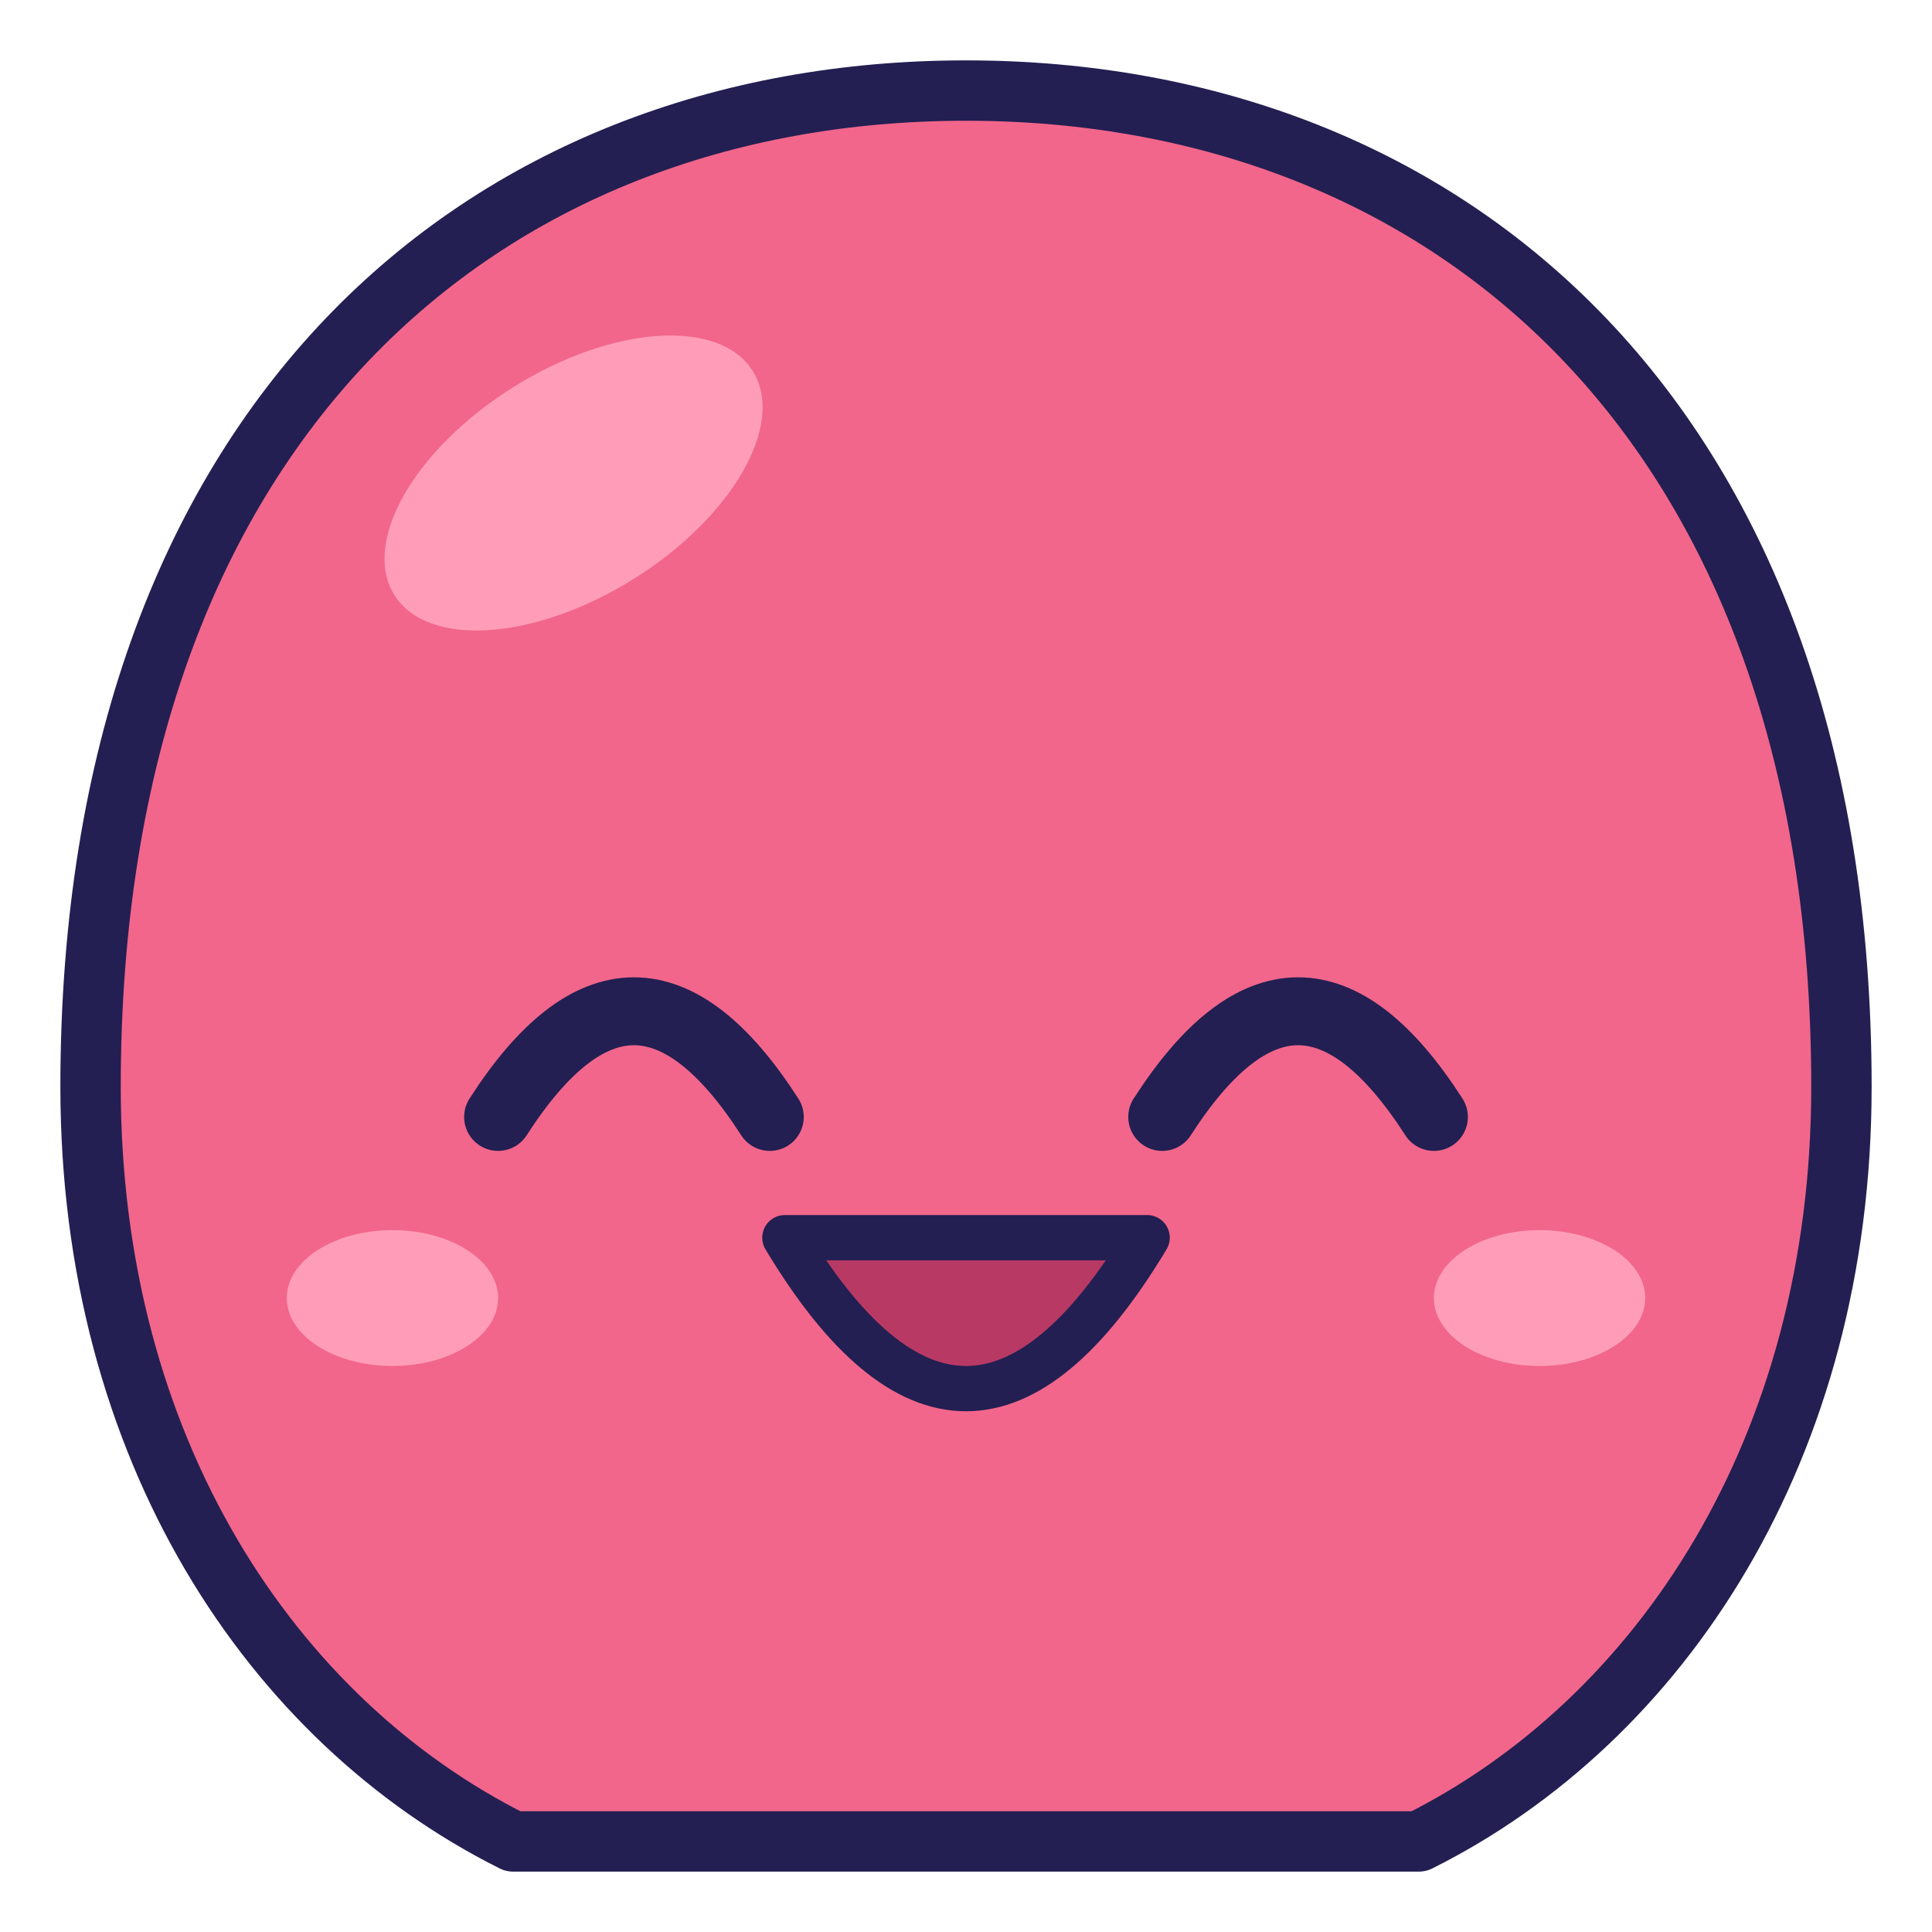
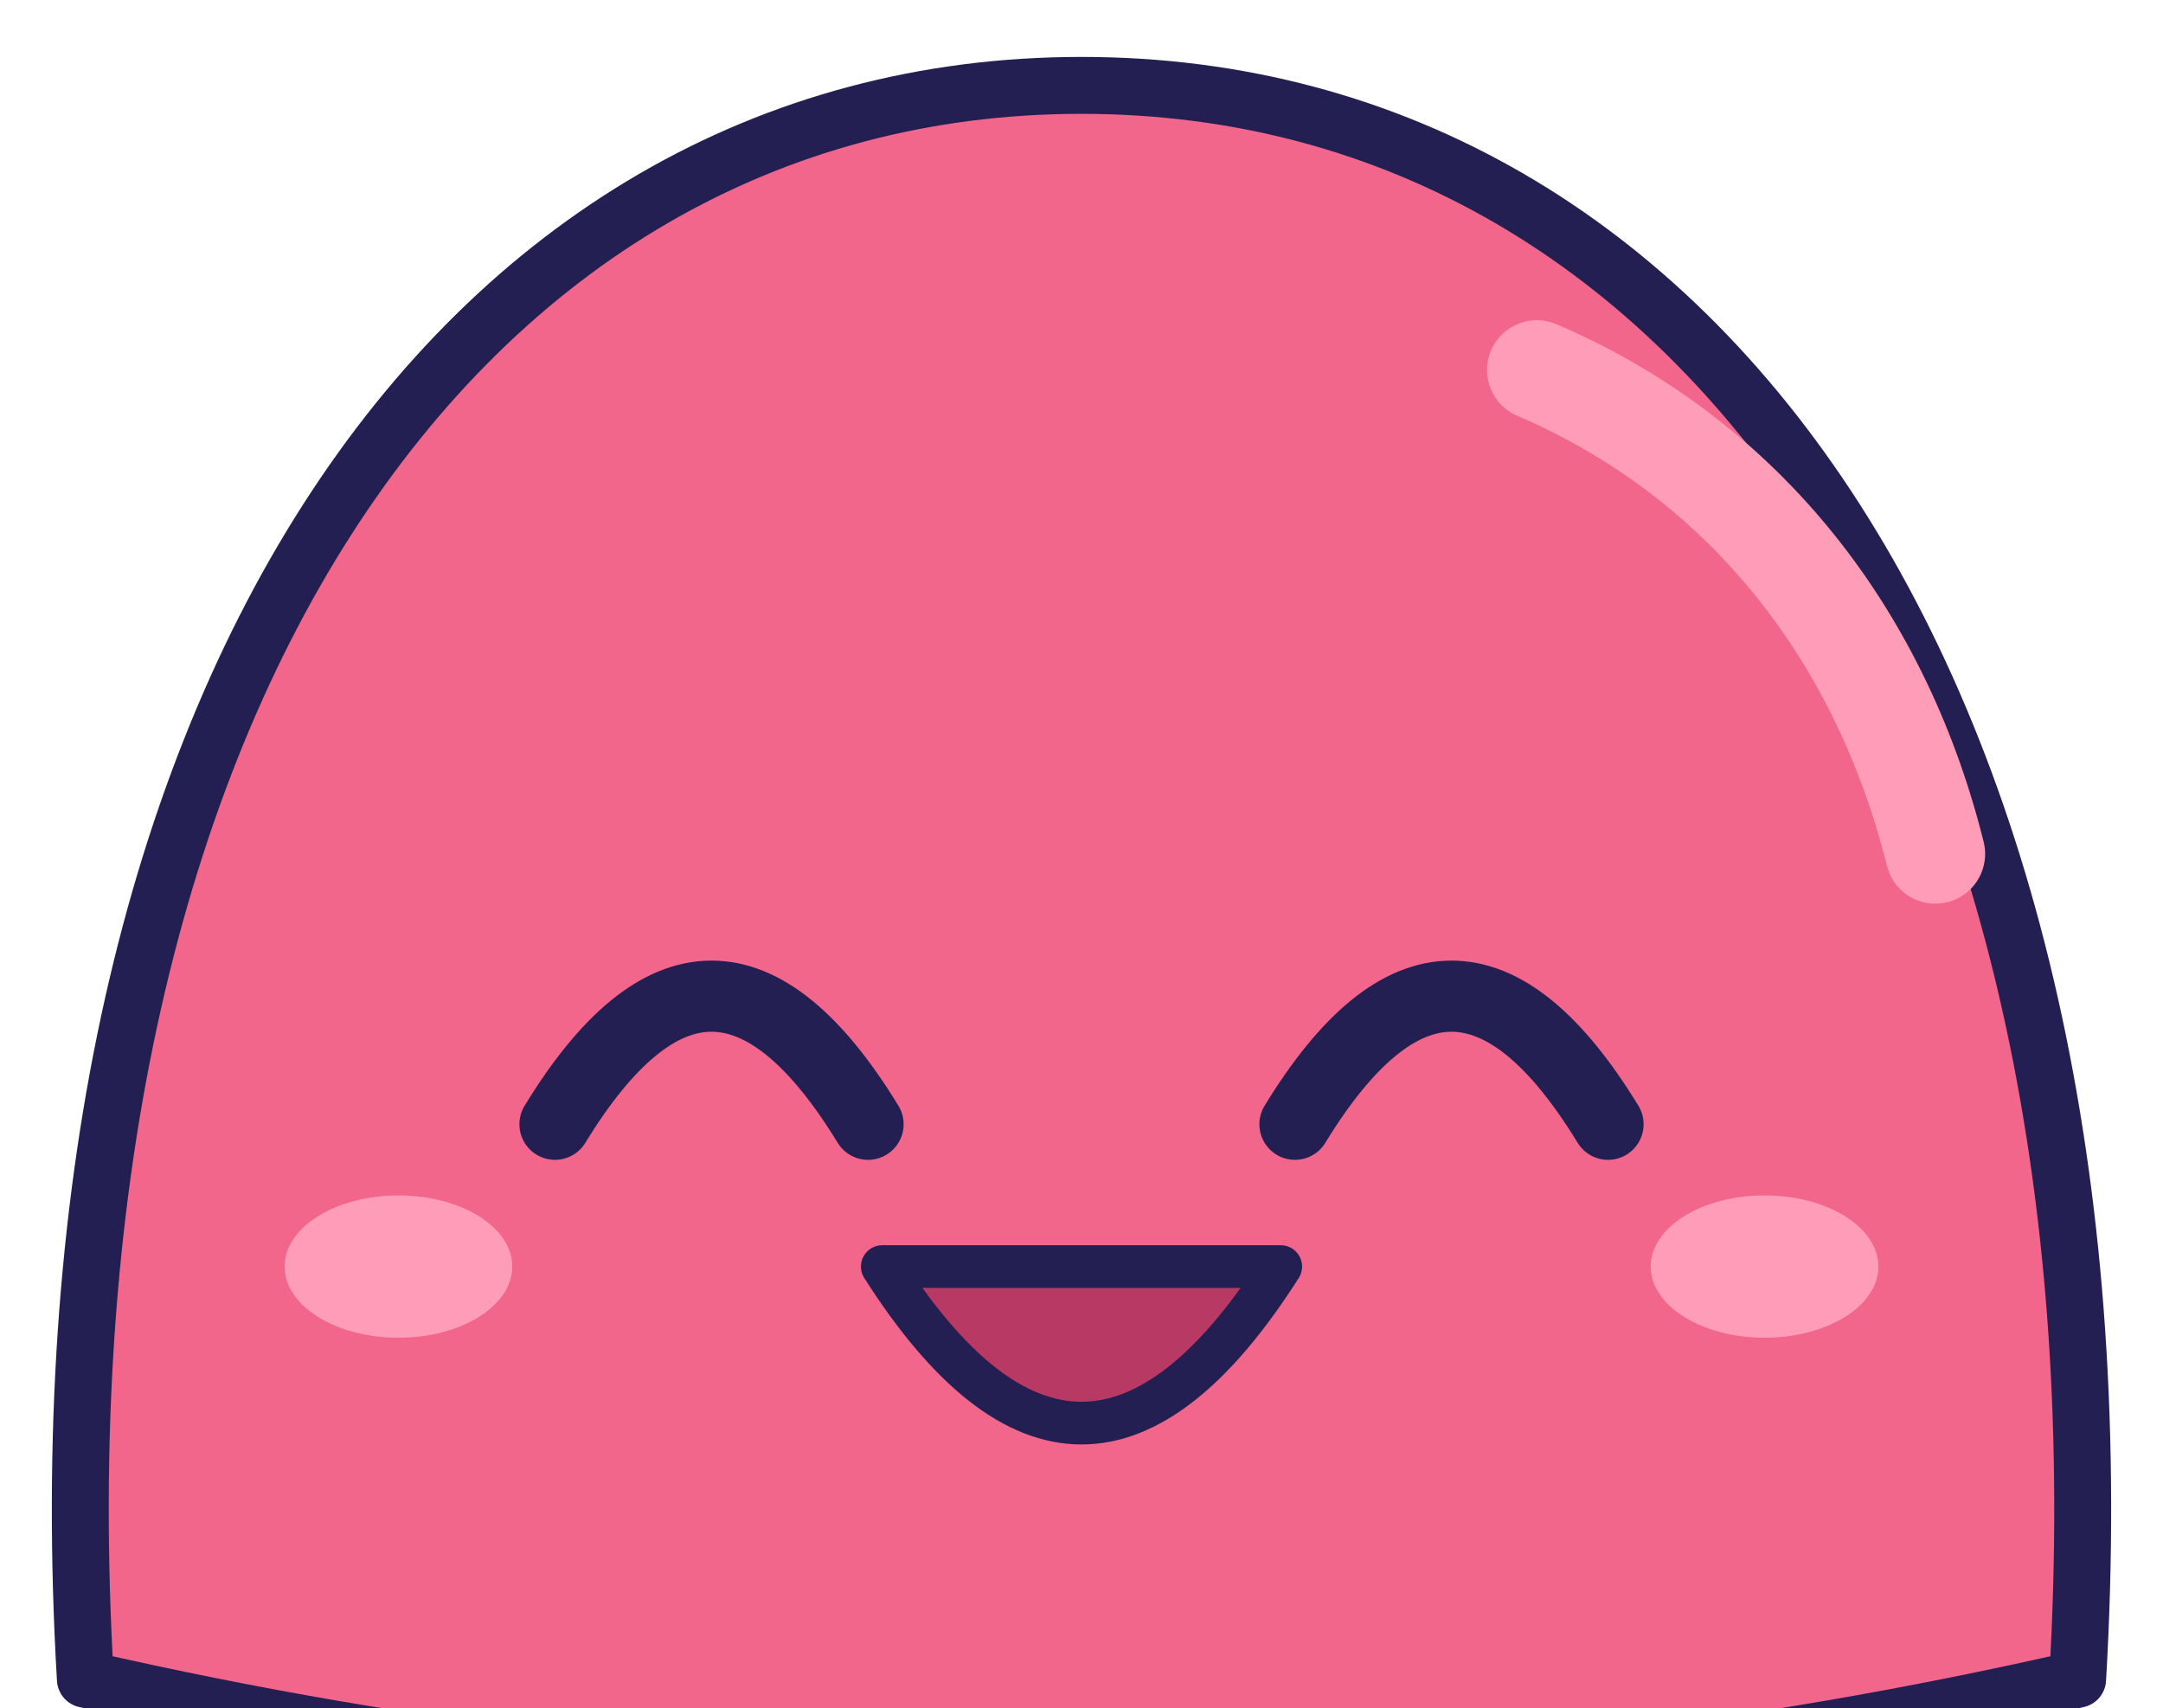
- <svg xmlns="http://www.w3.org/2000/svg" viewBox="36 16 128 128">
-   <path d="M42 88 C42 44 68 22 100 22 C132 22 158 44 158 88 C158 112 146 130 130 138 L70 138 C54 130 42 112 42 88 Z" fill="#F2668B" stroke="#231F52" stroke-width="4" stroke-linejoin="round" />
-   <ellipse cx="74" cy="48" rx="14" ry="7.5" transform="rotate(-32 74 48)" fill="#FF9DB8" />
-   <ellipse cx="62" cy="102" rx="7" ry="4.5" fill="#FF9DB8" />
-   <ellipse cx="138" cy="102" rx="7" ry="4.5" fill="#FF9DB8" />
-   <path d="M69 90 Q78 76 87 90" fill="none" stroke="#231F52" stroke-width="4.5" stroke-linecap="round" />
-   <path d="M113 90 Q122 76 131 90" fill="none" stroke="#231F52" stroke-width="4.5" stroke-linecap="round" />
-   <path d="M88 98 Q100 118 112 98 Z" fill="#B83A64" stroke="#231F52" stroke-width="3" stroke-linejoin="round" />
+ <svg xmlns="http://www.w3.org/2000/svg" viewBox="24 8 152 120">
+   <path d="M30 126 C26 58 56 14 100 14 C144 14 174 58 170 126 Q100 142 30 126 Z" fill="#F2668B" stroke="#231F52" stroke-width="4" stroke-linejoin="round" />
+   <path d="M132 34 C146 40 156 52 160 68" fill="none" stroke="#FF9DB8" stroke-width="7" stroke-linecap="round" />
+   <ellipse cx="52" cy="97" rx="8" ry="5" fill="#FF9DB8" />
+   <ellipse cx="148" cy="97" rx="8" ry="5" fill="#FF9DB8" />
+   <path d="M63 87 Q74 69 85 87" fill="none" stroke="#231F52" stroke-width="5" stroke-linecap="round" />
+   <path d="M115 87 Q126 69 137 87" fill="none" stroke="#231F52" stroke-width="5" stroke-linecap="round" />
+   <path d="M86 97 Q100 119 114 97 Z" fill="#B83A64" stroke="#231F52" stroke-width="3" stroke-linejoin="round" />
</svg>
